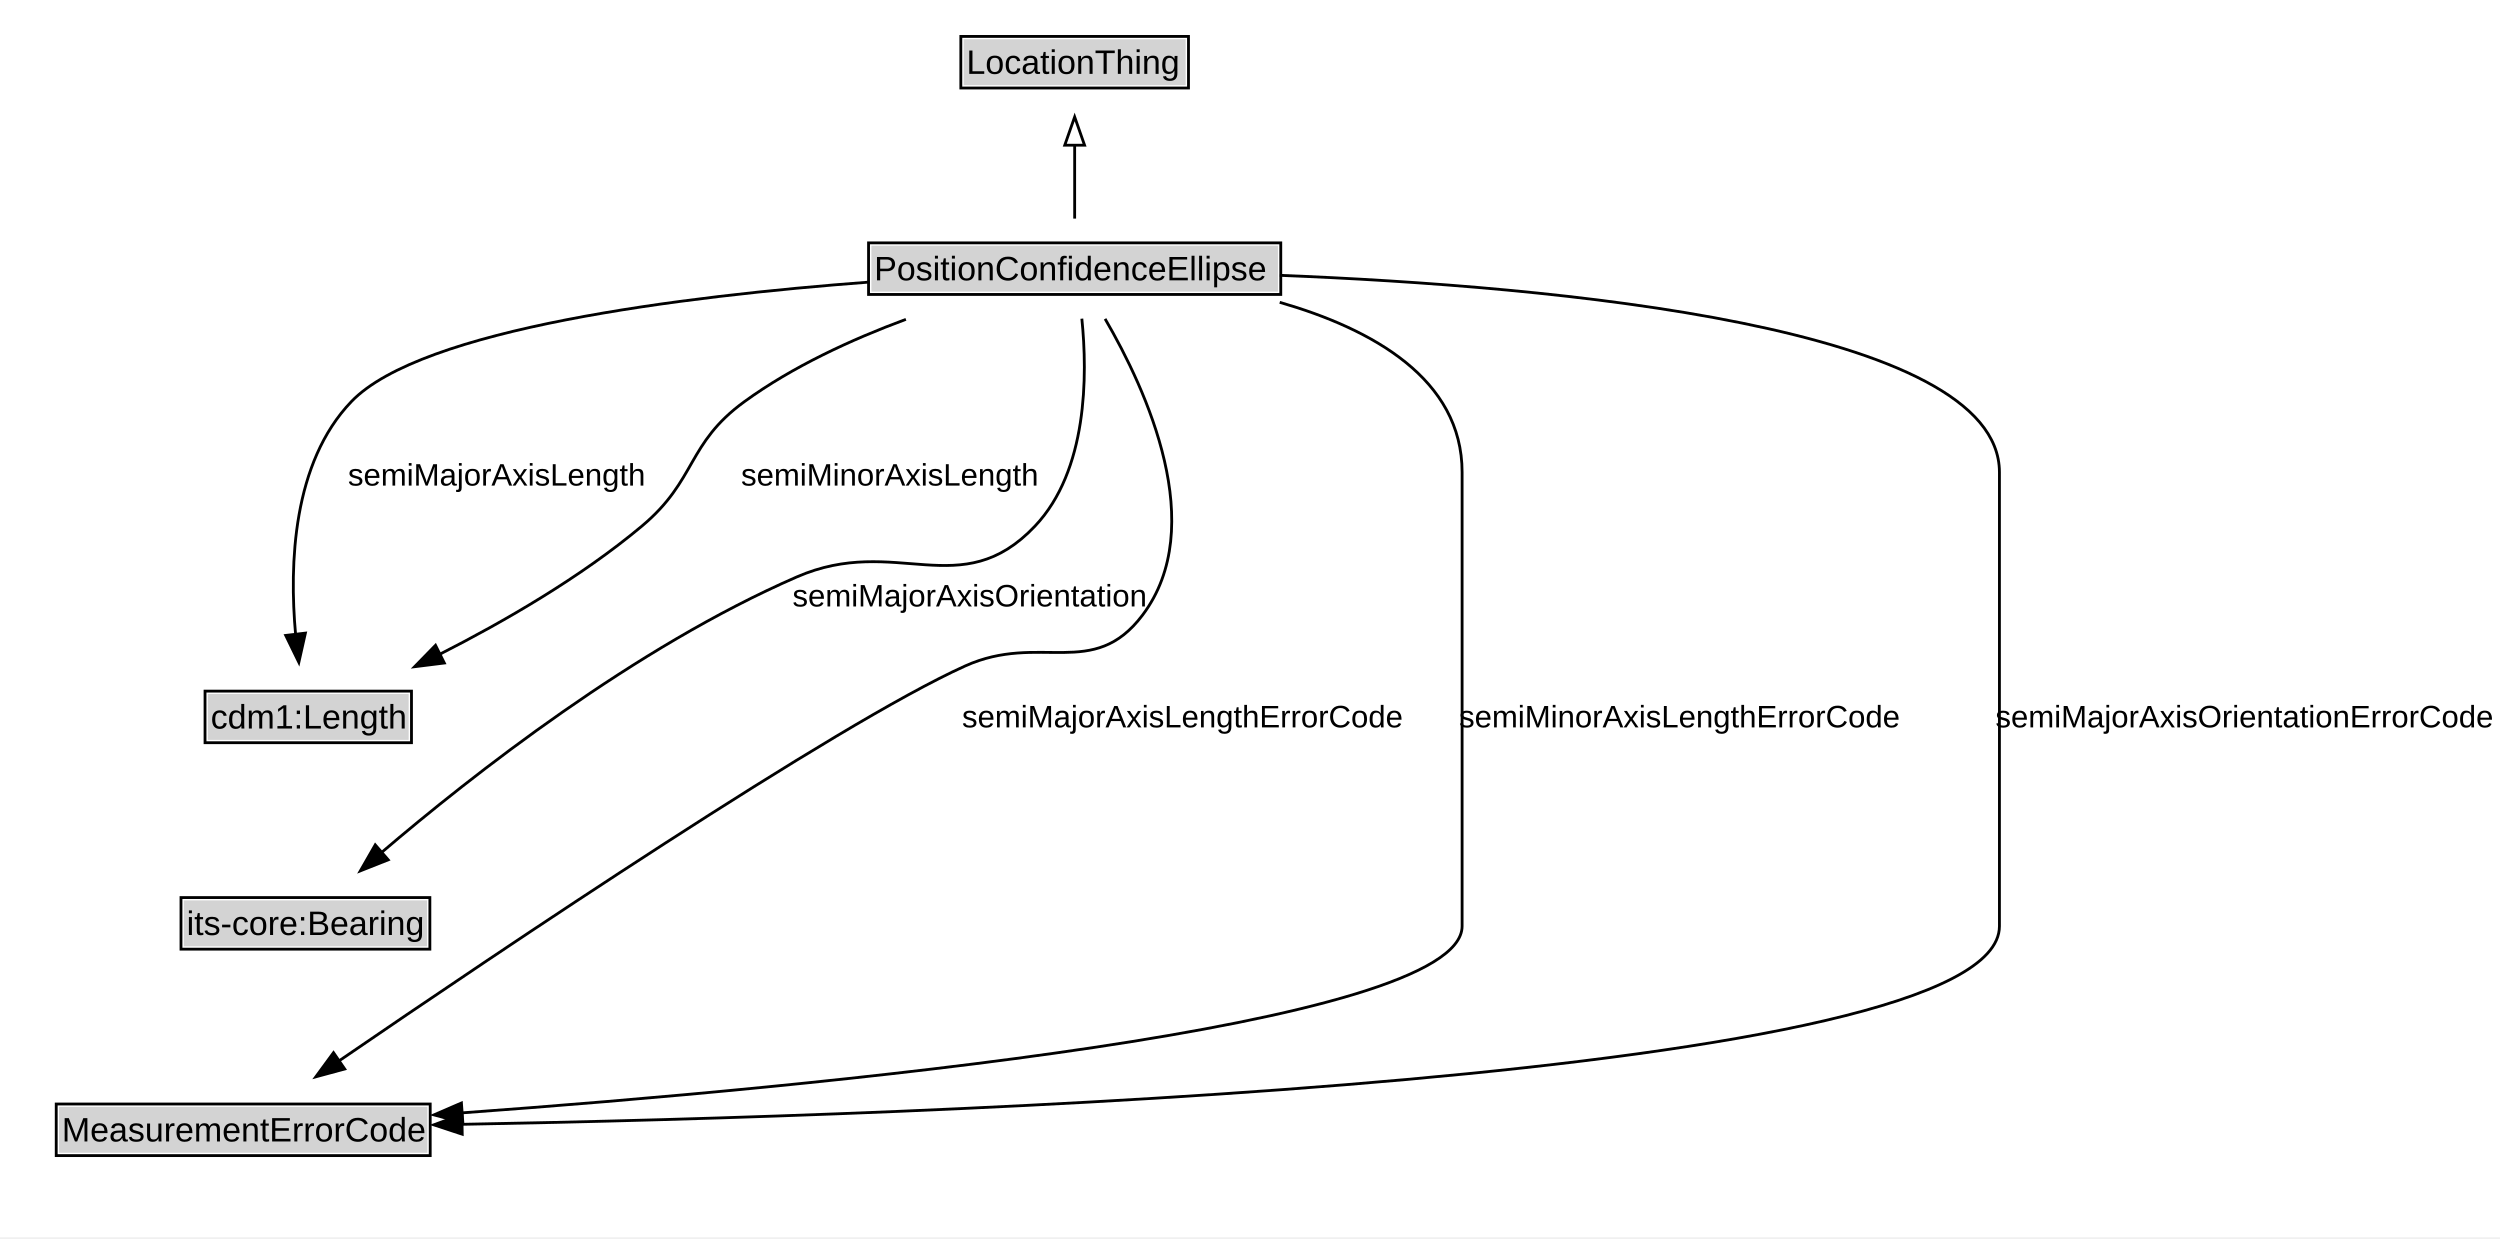
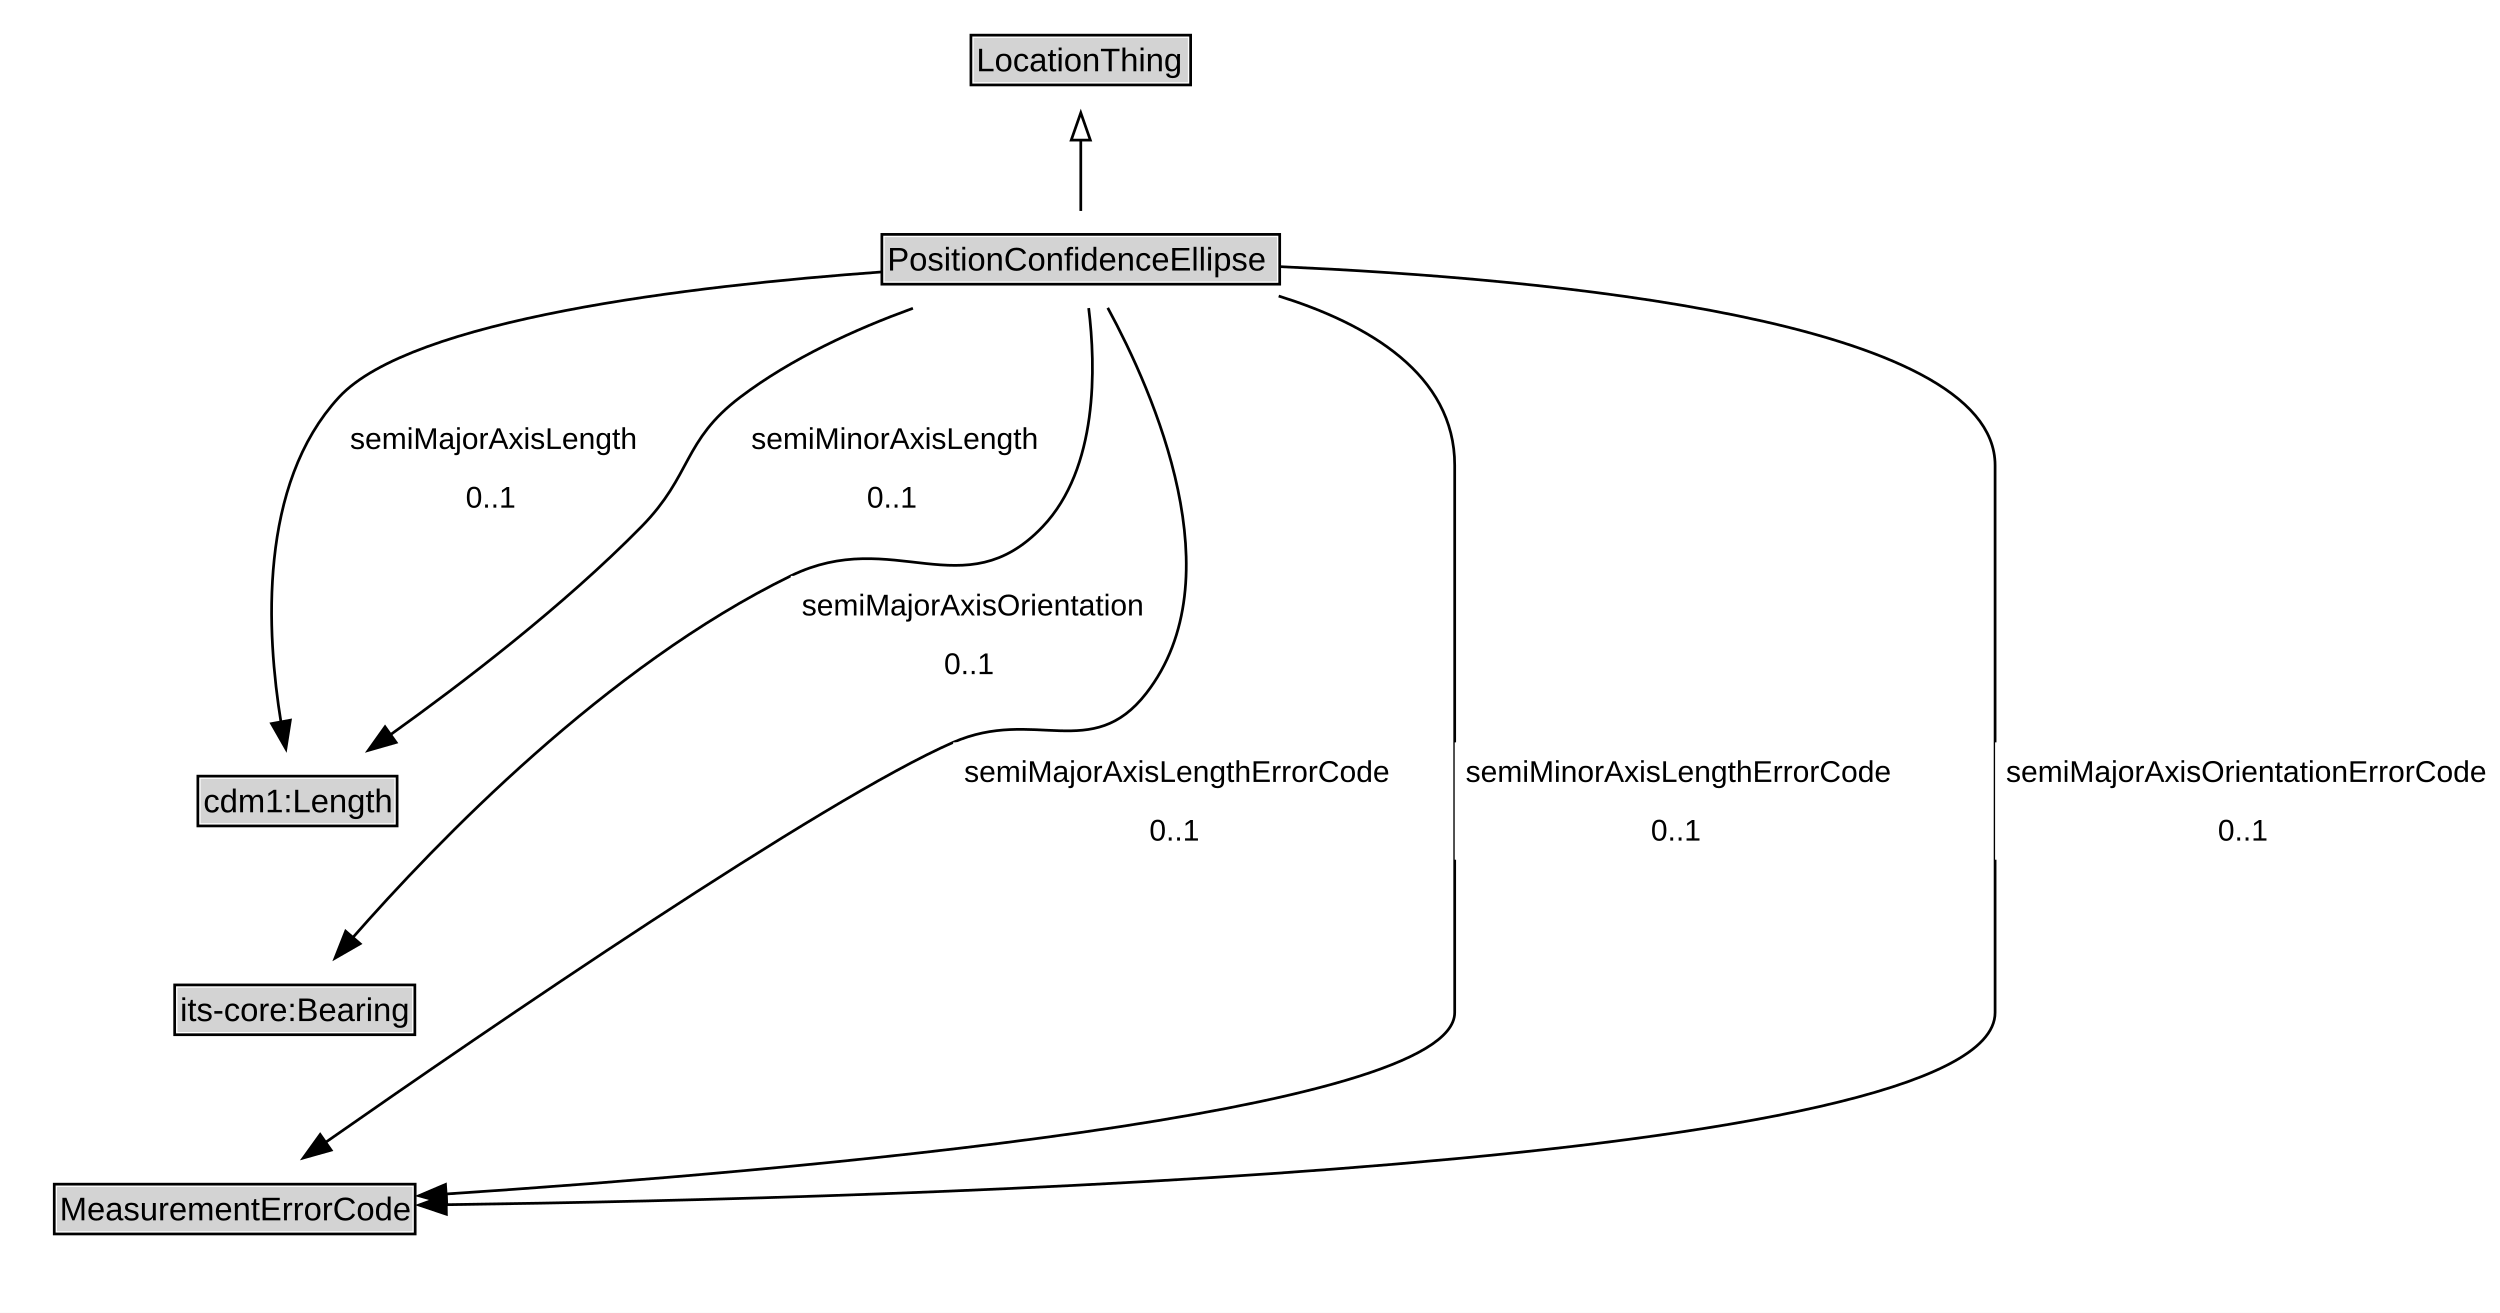
- <svg xmlns="http://www.w3.org/2000/svg" xmlns:xlink="http://www.w3.org/1999/xlink" width="884pt" height="438pt" viewBox="0.00 0.00 884.00 438.00">
-   <g id="graph0" class="graph" transform="scale(1 1) rotate(0) translate(4 433.5)">
-     <polygon fill="white" stroke="none" points="-4,4 -4,-433.5 880.25,-433.5 880.25,4 -4,4" />
+ <svg xmlns="http://www.w3.org/2000/svg" xmlns:xlink="http://www.w3.org/1999/xlink" width="916pt" height="481pt" viewBox="0.00 0.00 916.00 481.00">
+   <g id="graph0" class="graph" transform="scale(1 1) rotate(0) translate(4 477)">
+     <polygon fill="white" stroke="none" points="-4,4 -4,-477 912.25,-477 912.25,4 -4,4" />
    <g id="clust3" class="cluster">
</g>
    <g id="node1" class="node">
      <g id="a_node1">
        <a xlink:href="../LocationThing" xlink:title="&lt;TABLE&gt;">
-           <polygon fill="lightgray" stroke="none" points="336.75,-403.38 336.75,-419.62 415.25,-419.62 415.25,-403.38 336.75,-403.38" />
-           <text xml:space="preserve" text-anchor="start" x="337.75" y="-407.38" font-family="Arial" font-size="12.00">LocationThing</text>
-           <polygon fill="none" stroke="black" points="335.75,-402.38 335.75,-420.62 416.25,-420.62 416.25,-402.38 335.75,-402.38" />
+           <polygon fill="lightgray" stroke="none" points="352.75,-446.88 352.75,-463.12 431.25,-463.12 431.25,-446.88 352.75,-446.88" />
+           <text xml:space="preserve" text-anchor="start" x="353.75" y="-450.88" font-family="Arial" font-size="12.00">LocationThing</text>
+           <polygon fill="none" stroke="black" points="351.75,-445.88 351.75,-464.12 432.25,-464.12 432.25,-445.88 351.75,-445.88" />
        </a>
      </g>
    </g>
    <g id="node2" class="node">
      <g id="a_node2">
        <a xlink:href="../PositionConfidenceEllipse" xlink:title="&lt;TABLE&gt;">
-           <polygon fill="lightgray" stroke="none" points="304.12,-330.38 304.12,-346.62 447.88,-346.62 447.88,-330.38 304.12,-330.38" />
-           <text xml:space="preserve" text-anchor="start" x="305.12" y="-334.38" font-family="Arial" font-size="12.00">PositionConfidenceEllipse</text>
-           <polygon fill="none" stroke="black" points="303.12,-329.38 303.12,-347.62 448.88,-347.62 448.88,-329.38 303.12,-329.38" />
+           <polygon fill="lightgray" stroke="none" points="320.12,-373.88 320.12,-390.12 463.88,-390.12 463.88,-373.88 320.12,-373.88" />
+           <text xml:space="preserve" text-anchor="start" x="321.12" y="-377.88" font-family="Arial" font-size="12.00">PositionConfidenceEllipse</text>
+           <polygon fill="none" stroke="black" points="319.12,-372.88 319.12,-391.12 464.88,-391.12 464.88,-372.88 319.12,-372.88" />
        </a>
      </g>
    </g>
    <g id="edge1" class="edge">
-       <path fill="none" stroke="black" d="M376,-356.21C376,-363.97 376,-373.42 376,-382.24" />
-       <polygon fill="none" stroke="black" points="372.5,-382.16 376,-392.16 379.5,-382.16 372.5,-382.16" />
+       <path fill="none" stroke="black" d="M392,-399.71C392,-407.47 392,-416.92 392,-425.74" />
+       <polygon fill="none" stroke="black" points="388.5,-425.66 392,-435.66 395.5,-425.66 388.5,-425.66" />
    </g>
    <g id="node4" class="node">
      <g id="a_node4">
        <a xlink:href="https://w3id.org/citydata/part1/v1/Length" xlink:title="&lt;TABLE&gt;">
-           <polygon fill="lightgray" stroke="none" points="69.5,-171.88 69.5,-188.12 140.5,-188.12 140.5,-171.88 69.5,-171.88" />
-           <text xml:space="preserve" text-anchor="start" x="70.5" y="-175.88" font-family="Arial" font-size="12.00">cdm1:Length</text>
-           <polygon fill="none" stroke="black" points="68.5,-170.88 68.5,-189.12 141.5,-189.12 141.5,-170.88 68.5,-170.88" />
+           <polygon fill="lightgray" stroke="none" points="69.5,-175.38 69.5,-191.62 140.5,-191.62 140.5,-175.38 69.5,-175.38" />
+           <text xml:space="preserve" text-anchor="start" x="70.5" y="-179.38" font-family="Arial" font-size="12.00">cdm1:Length</text>
+           <polygon fill="none" stroke="black" points="68.5,-174.38 68.5,-192.62 141.5,-192.62 141.5,-174.38 68.5,-174.38" />
        </a>
      </g>
    </g>
    <g id="edge6" class="edge">
-       <path fill="none" stroke="black" d="M303.42,-333.76C236.86,-328.74 144.97,-317.25 120.25,-291.5 99.5,-269.89 98.26,-234.05 100.53,-209.07" />
-       <polygon fill="black" stroke="black" points="103.99,-209.63 101.67,-199.29 97.03,-208.81 103.99,-209.63" />
-       <text xml:space="preserve" text-anchor="middle" x="171.62" y="-261.8" font-family="Arial" font-size="11.00">semiMajorAxisLength</text>
+       <path fill="none" stroke="black" d="M319.33,-377.38C248.14,-372.21 146.6,-359.96 120.25,-331.5 90.6,-299.48 93.62,-245.1 98.98,-212.22" />
+       <polygon fill="black" stroke="black" points="102.38,-213.12 100.74,-202.65 95.49,-211.86 102.38,-213.12" />
+       <polygon fill="white" stroke="none" points="120.25,-284 120.25,-327 231,-327 231,-284 120.25,-284" />
+       <text xml:space="preserve" text-anchor="start" x="124.25" y="-312.5" font-family="Arial" font-size="11.00">semiMajorAxisLength</text>
+       <text xml:space="preserve" text-anchor="start" x="166.62" y="-291" font-family="Arial" font-size="11.00">0..1</text>
    </g>
    <g id="edge7" class="edge">
-       <path fill="none" stroke="black" d="M316.32,-320.58C297.03,-313.44 276.26,-303.86 259.25,-291.5 238.75,-276.6 242.42,-263.77 223,-247.5 201.43,-229.43 174.24,-213.72 151.4,-202.11" />
-       <polygon fill="black" stroke="black" points="153.12,-199.06 142.6,-197.75 150,-205.33 153.12,-199.06" />
-       <text xml:space="preserve" text-anchor="middle" x="310.62" y="-261.8" font-family="Arial" font-size="11.00">semiMinorAxisLength</text>
+       <path fill="none" stroke="black" d="M330.49,-364.05C309.15,-356.31 285.92,-345.64 267.25,-331.5 246.08,-315.46 249.62,-302.93 231,-284 202.45,-254.97 165.46,-226.68 138.96,-207.73" />
+       <polygon fill="black" stroke="black" points="141.13,-204.98 130.94,-202.06 137.08,-210.69 141.13,-204.98" />
+       <polygon fill="white" stroke="none" points="267.25,-284 267.25,-327 378,-327 378,-284 267.25,-284" />
+       <text xml:space="preserve" text-anchor="start" x="271.25" y="-312.5" font-family="Arial" font-size="11.00">semiMinorAxisLength</text>
+       <text xml:space="preserve" text-anchor="start" x="313.62" y="-291" font-family="Arial" font-size="11.00">0..1</text>
    </g>
    <g id="node5" class="node">
      <g id="a_node5">
        <a xlink:href="https://w3id.org/itsdata/core/v1/Bearing" xlink:title="&lt;TABLE&gt;">
          <polygon fill="lightgray" stroke="none" points="61,-98.88 61,-115.12 147,-115.12 147,-98.88 61,-98.88" />
          <text xml:space="preserve" text-anchor="start" x="62" y="-102.88" font-family="Arial" font-size="12.00">its-core:Bearing</text>
          <polygon fill="none" stroke="black" points="60,-97.88 60,-116.12 148,-116.12 148,-97.88 60,-97.88" />
        </a>
      </g>
    </g>
    <g id="edge8" class="edge">
-       <path fill="none" stroke="black" d="M378.54,-320.82C380.58,-300.7 380.58,-267.15 362,-247.5 335.7,-219.68 312.86,-244.78 277.75,-229.5 220.67,-204.67 163.19,-159.63 130.74,-131.91" />
-       <polygon fill="black" stroke="black" points="133.27,-129.47 123.42,-125.57 128.69,-134.76 133.27,-129.47" />
-       <text xml:space="preserve" text-anchor="middle" x="338.88" y="-219.05" font-family="Arial" font-size="11.00">semiMajorAxisOrientation</text>
+       <path fill="none" stroke="black" d="M394.89,-364.12C397.54,-342.55 398.41,-305.44 378,-284 349.2,-253.74 323.29,-284.33 285.75,-266 218.38,-233.11 156.22,-168.78 125.02,-133.19" />
+       <polygon fill="black" stroke="black" points="127.95,-131.22 118.76,-125.94 122.65,-135.8 127.95,-131.22" />
+       <polygon fill="white" stroke="none" points="285.75,-223 285.75,-266 416,-266 416,-223 285.75,-223" />
+       <text xml:space="preserve" text-anchor="start" x="289.75" y="-251.5" font-family="Arial" font-size="11.00">semiMajorAxisOrientation</text>
+       <text xml:space="preserve" text-anchor="start" x="341.88" y="-230" font-family="Arial" font-size="11.00">0..1</text>
    </g>
    <g id="node6" class="node">
      <g id="a_node6">
        <a xlink:href="../MeasurementErrorCode" xlink:title="&lt;TABLE&gt;">
          <polygon fill="lightgray" stroke="none" points="16.88,-25.88 16.88,-42.12 147.12,-42.12 147.12,-25.88 16.88,-25.88" />
          <text xml:space="preserve" text-anchor="start" x="17.88" y="-29.88" font-family="Arial" font-size="12.00">MeasurementErrorCode</text>
          <polygon fill="none" stroke="black" points="15.88,-24.88 15.88,-43.12 148.12,-43.12 148.12,-24.88 15.88,-24.88" />
        </a>
      </g>
    </g>
    <g id="edge9" class="edge">
-       <path fill="none" stroke="black" d="M386.76,-320.75C401.48,-295.48 423.55,-247.25 400,-216 382.54,-192.83 363.7,-209.93 337.25,-198 291.85,-177.52 173.85,-98.08 115.57,-58.16" />
-       <polygon fill="black" stroke="black" points="117.89,-55.51 107.67,-52.74 113.93,-61.28 117.89,-55.51" />
-       <text xml:space="preserve" text-anchor="middle" x="414.12" y="-176.3" font-family="Arial" font-size="11.00">semiMajorAxisLengthErrorCode</text>
+       <path fill="none" stroke="black" d="M401.88,-364.2C418.85,-332.9 448.7,-265.06 416,-223 396.09,-197.38 374.99,-217.97 345.25,-205 297.66,-184.24 174.69,-99.93 115.2,-58.38" />
+       <polygon fill="black" stroke="black" points="117.32,-55.59 107.12,-52.72 113.31,-61.32 117.32,-55.59" />
+       <polygon fill="white" stroke="none" points="345.25,-162 345.25,-205 507,-205 507,-162 345.25,-162" />
+       <text xml:space="preserve" text-anchor="start" x="349.25" y="-190.5" font-family="Arial" font-size="11.00">semiMajorAxisLengthErrorCode</text>
+       <text xml:space="preserve" text-anchor="start" x="417.12" y="-169" font-family="Arial" font-size="11.00">0..1</text>
    </g>
    <g id="edge10" class="edge">
-       <path fill="none" stroke="black" d="M448.51,-326.6C481.37,-317.13 513,-299.45 513,-266.5 513,-266.5 513,-266.5 513,-106 513,-70.56 283.23,-49.02 159.22,-39.98" />
-       <polygon fill="black" stroke="black" points="159.66,-36.5 149.44,-39.28 159.16,-43.48 159.66,-36.5" />
-       <text xml:space="preserve" text-anchor="middle" x="589.88" y="-176.3" font-family="Arial" font-size="11.00">semiMinorAxisLengthErrorCode</text>
+       <path fill="none" stroke="black" d="M464.51,-368.53C497.37,-358.3 529,-339.8 529,-306.5 529,-306.5 529,-306.5 529,-106 529,-69.01 287.12,-48.02 159.22,-39.51" />
+       <polygon fill="black" stroke="black" points="159.67,-36.03 149.47,-38.87 159.22,-43.01 159.67,-36.03" />
+       <polygon fill="white" stroke="none" points="529,-162 529,-205 690.75,-205 690.75,-162 529,-162" />
+       <text xml:space="preserve" text-anchor="start" x="533" y="-190.5" font-family="Arial" font-size="11.00">semiMinorAxisLengthErrorCode</text>
+       <text xml:space="preserve" text-anchor="start" x="600.88" y="-169" font-family="Arial" font-size="11.00">0..1</text>
    </g>
    <g id="edge11" class="edge">
-       <path fill="none" stroke="black" d="M448.57,-336.14C544.91,-332.33 703,-318.2 703,-266.5 703,-266.5 703,-266.5 703,-106 703,-51.83 325.25,-38.97 158.99,-35.93" />
-       <polygon fill="black" stroke="black" points="159.44,-32.44 149.38,-35.76 159.32,-39.44 159.44,-32.44" />
-       <text xml:space="preserve" text-anchor="middle" x="789.62" y="-176.3" font-family="Arial" font-size="11.00">semiMajorAxisOrientationErrorCode</text>
+       <path fill="none" stroke="black" d="M464.69,-379.31C563.22,-375 727,-359.82 727,-306.5 727,-306.5 727,-306.5 727,-106 727,-49.49 330.8,-37.95 159.44,-35.6" />
+       <polygon fill="black" stroke="black" points="159.55,-32.1 149.51,-35.47 159.46,-39.1 159.55,-32.1" />
+       <polygon fill="white" stroke="none" points="727,-162 727,-205 908.25,-205 908.25,-162 727,-162" />
+       <text xml:space="preserve" text-anchor="start" x="731" y="-190.5" font-family="Arial" font-size="11.00">semiMajorAxisOrientationErrorCode</text>
+       <text xml:space="preserve" text-anchor="start" x="808.62" y="-169" font-family="Arial" font-size="11.00">0..1</text>
    </g>
  </g>
</svg>
